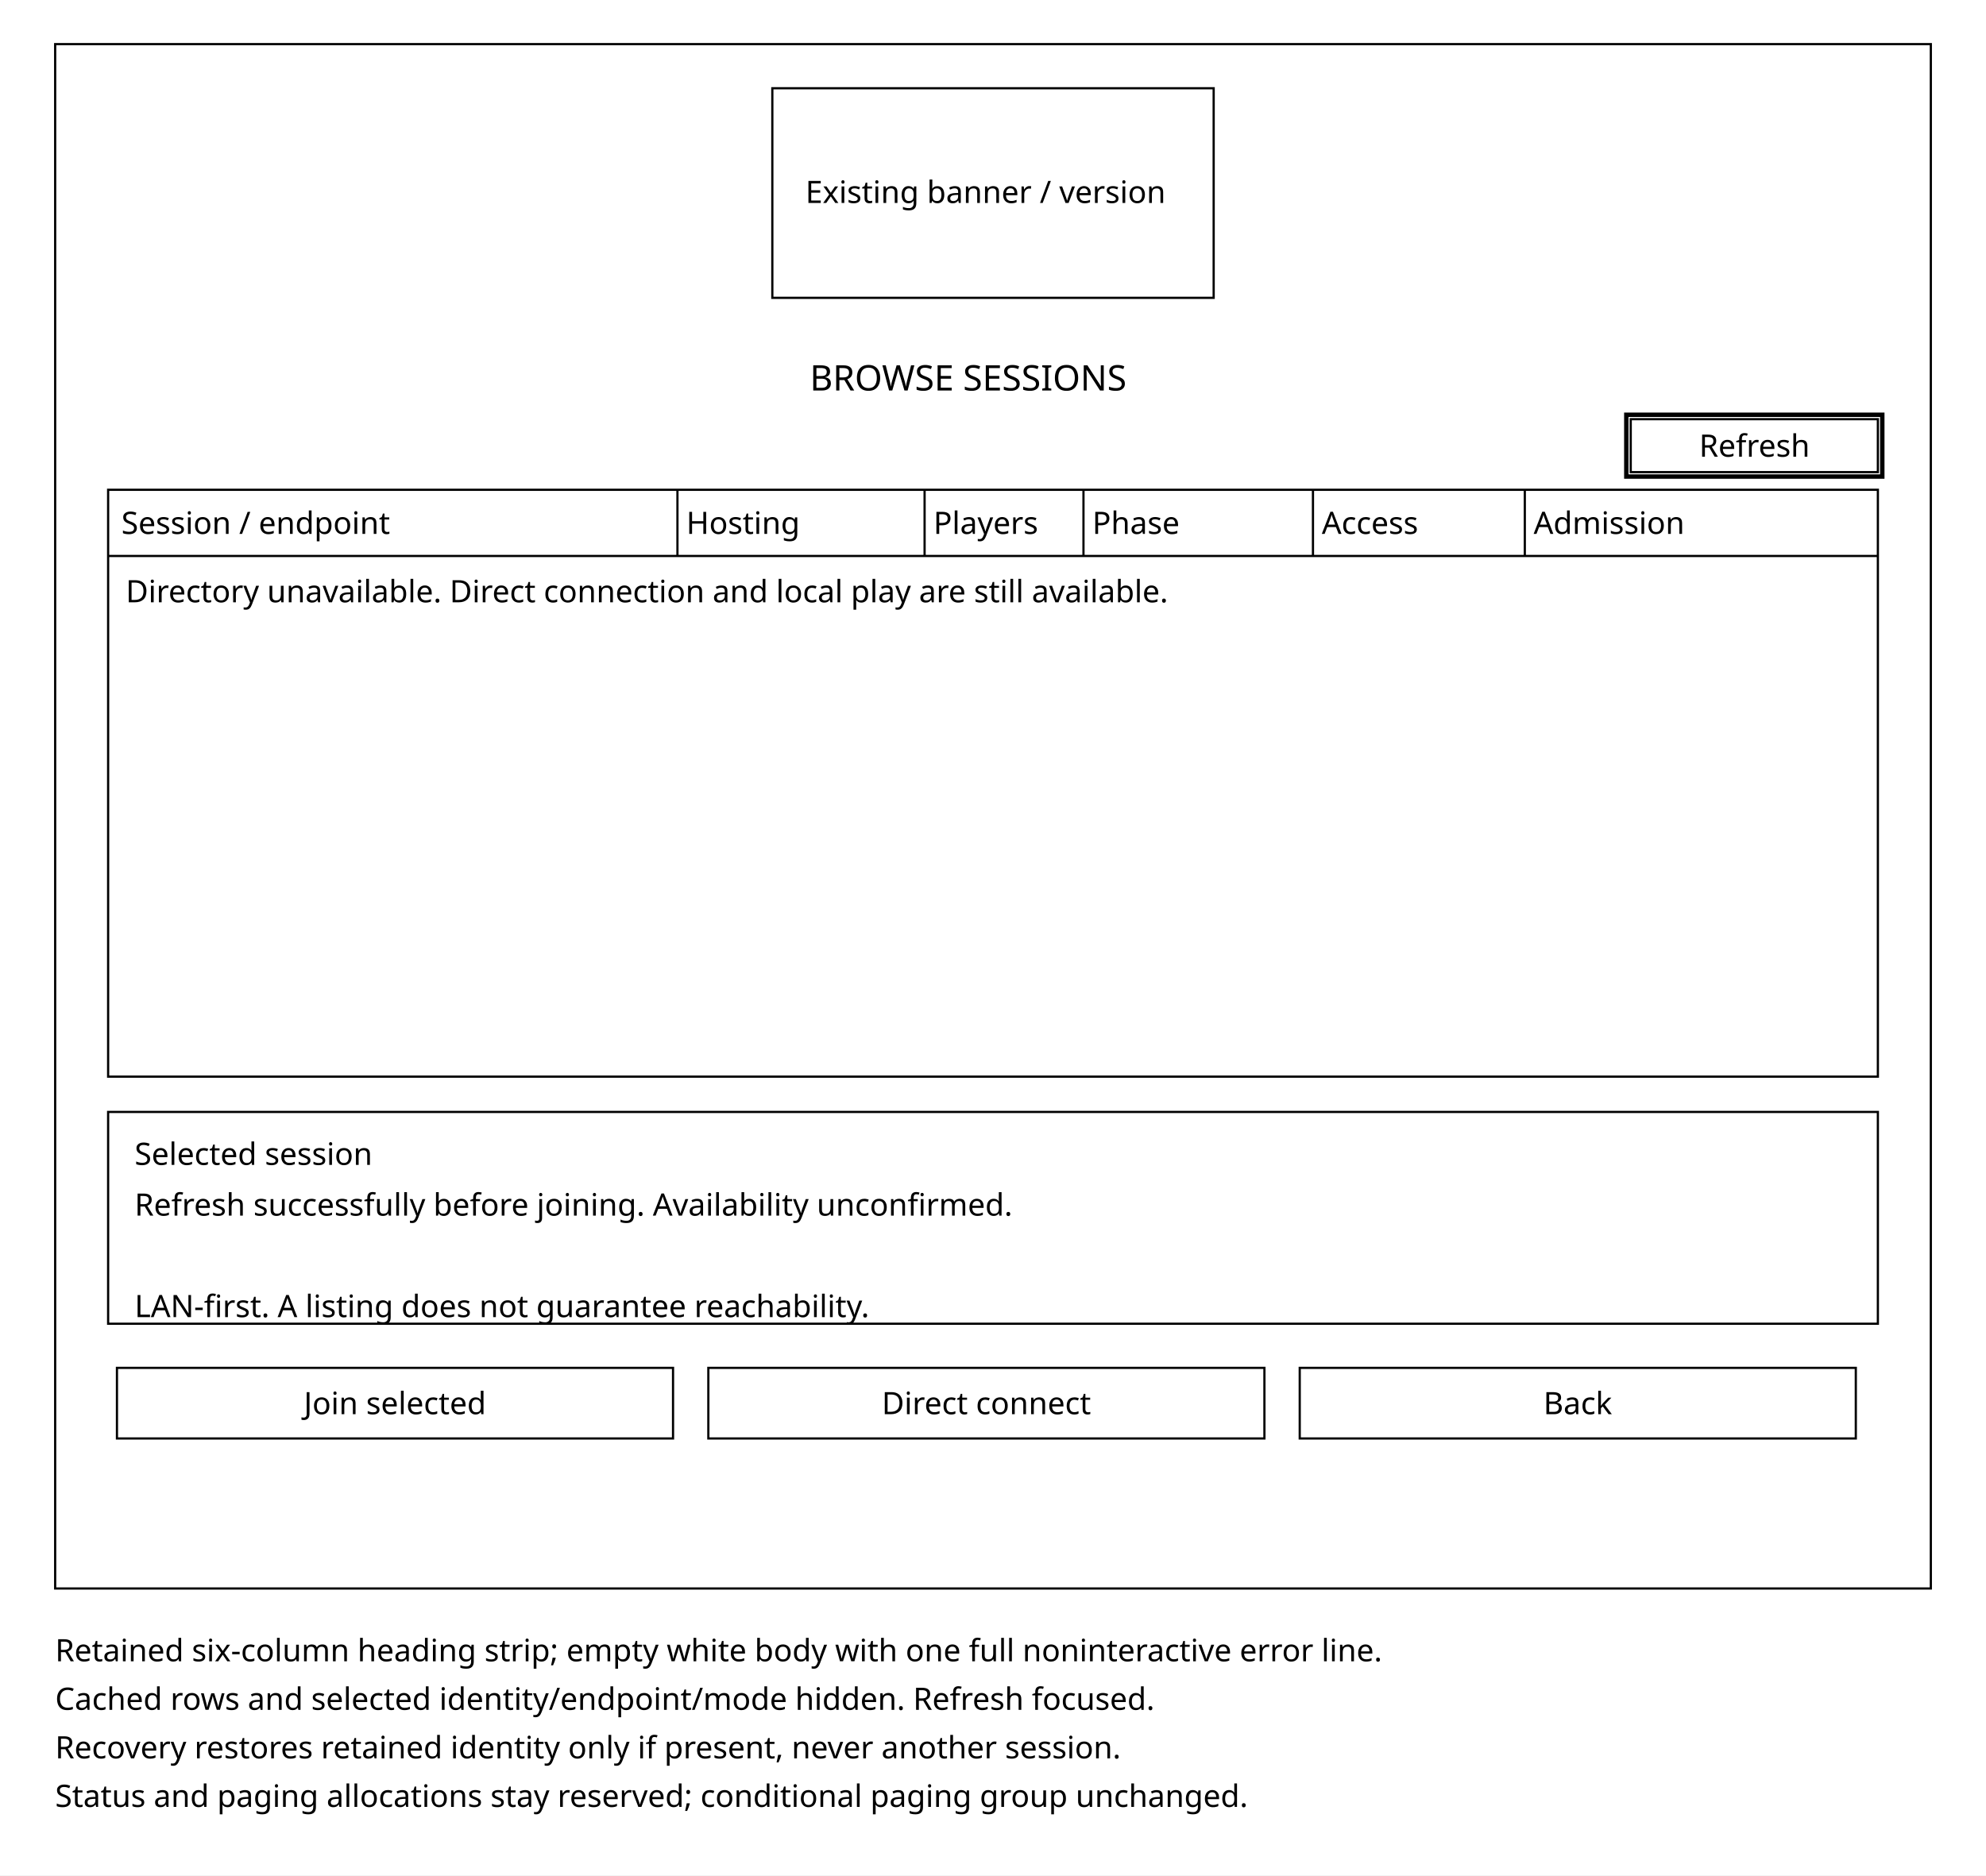
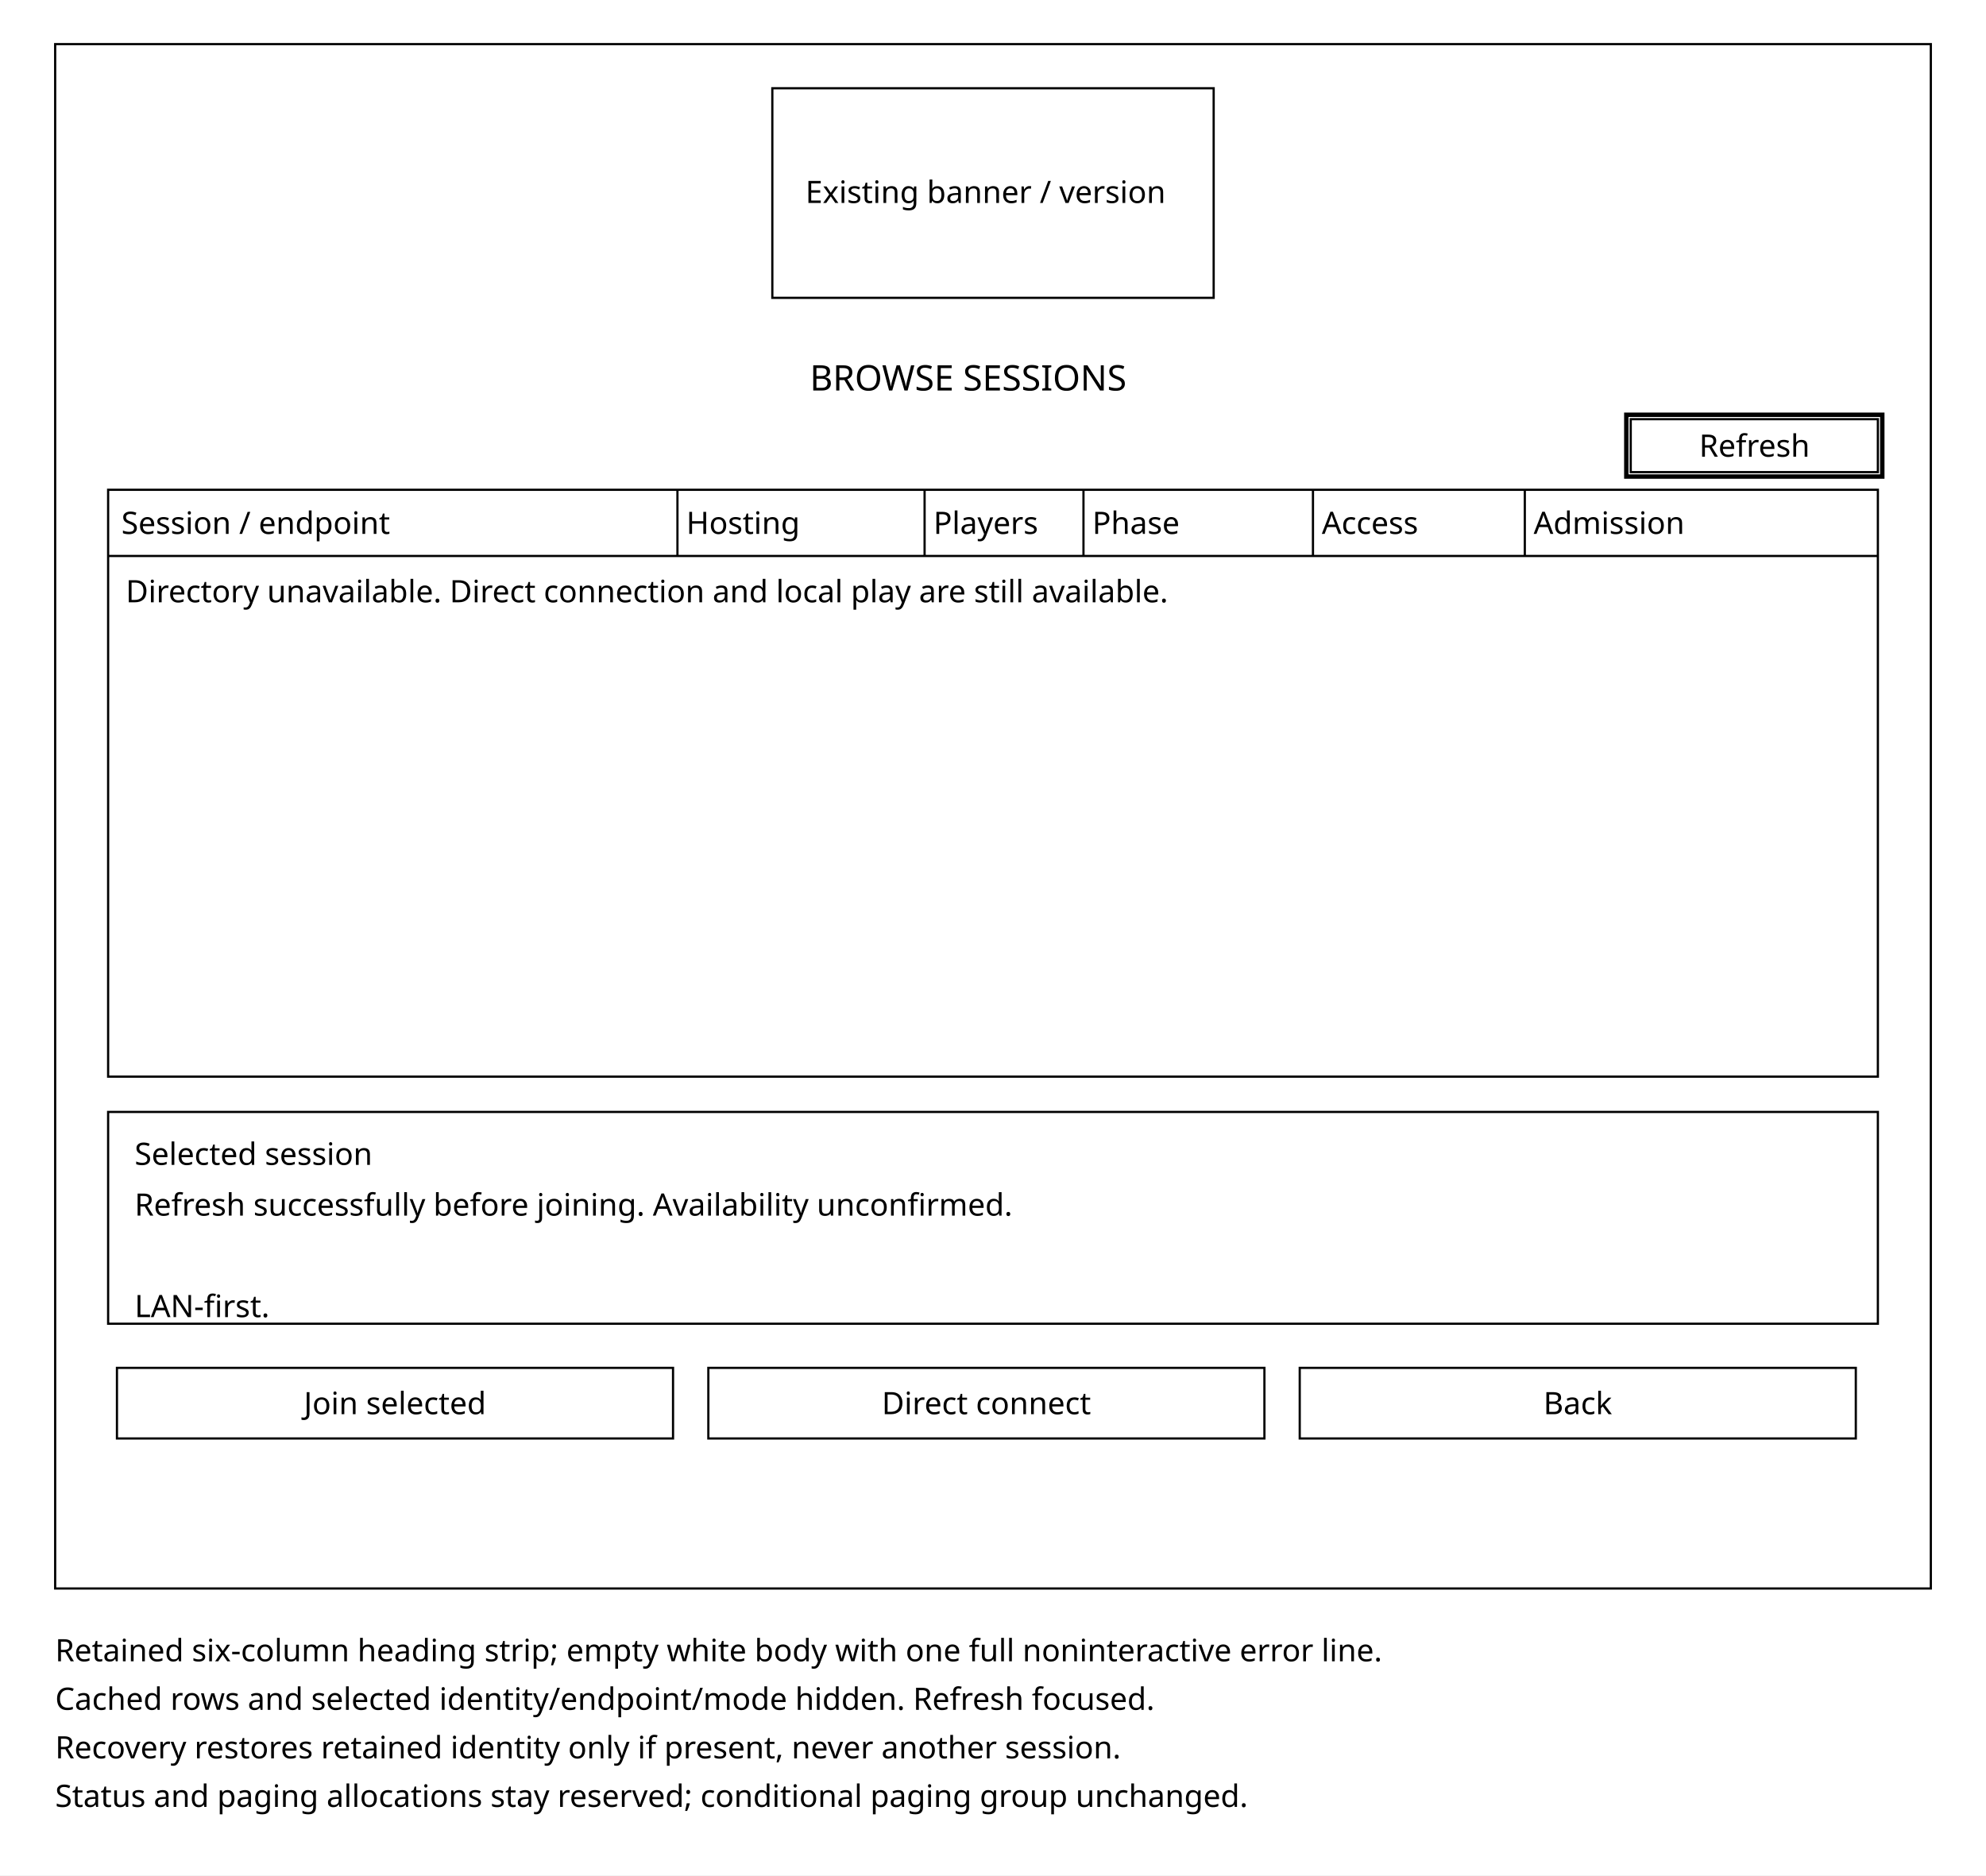
<svg xmlns="http://www.w3.org/2000/svg" width="900" height="850" viewBox="0 0 900 850">
  <rect width="900" height="850" fill="white" />
  <g fill="none" stroke="black">
    <rect x="25" y="20" width="850" height="700" />
    <rect x="350" y="40" width="200" height="95" />
    <rect x="49" y="222" width="802" height="266" />
    <path d="M49 252H851 M307 222V252 M419 222V252 M491 222V252 M595 222V252 M691 222V252" />
    <rect x="49" y="504" width="802" height="96" />
    <rect x="53" y="620" width="252" height="32" />
    <rect x="739" y="190" width="112" height="24" />
    <rect x="737" y="188" width="116" height="28" stroke-width="2" />
    <rect x="321" y="620" width="252" height="32" />
    <rect x="589" y="620" width="252" height="32" />
  </g>
  <g fill="black" font-family="sans-serif" font-size="14">
    <text x="365" y="92">Existing banner / version</text>
    <text x="367" y="177" font-size="16">BROWSE SESSIONS</text>
    <text x="55" y="242">Session / endpoint</text>
    <text x="311" y="242">Hosting</text>
    <text x="423" y="242">Players</text>
    <text x="495" y="242">Phase</text>
    <text x="599" y="242">Access</text>
    <text x="695" y="242">Admission</text>
    <text x="57" y="273">Directory unavailable. Direct connection and local play are still available.</text>
    <text x="61" y="528">Selected session</text>
    <text x="61" y="551">Refresh successfully before joining. Availability unconfirmed.</text>
-     <text x="61" y="597">LAN-first. A listing does not guarantee reachability.</text>
+     <text x="61" y="597">LAN-first.</text>
    <text x="179" y="641" text-anchor="middle">Join selected</text>
    <text x="770" y="207">Refresh</text>
    <text x="447" y="641" text-anchor="middle">Direct connect</text>
    <text x="715" y="641" text-anchor="middle">Back</text>
    <text x="25" y="753">Retained six-column heading strip; empty white body with one full noninteractive error line.</text>
    <text x="25" y="775">Cached rows and selected identity/endpoint/mode hidden. Refresh focused.</text>
    <text x="25" y="797">Recovery restores retained identity only if present, never another session.</text>
    <text x="25" y="819">Status and paging allocations stay reserved; conditional paging group unchanged.</text>
  </g>
</svg>
